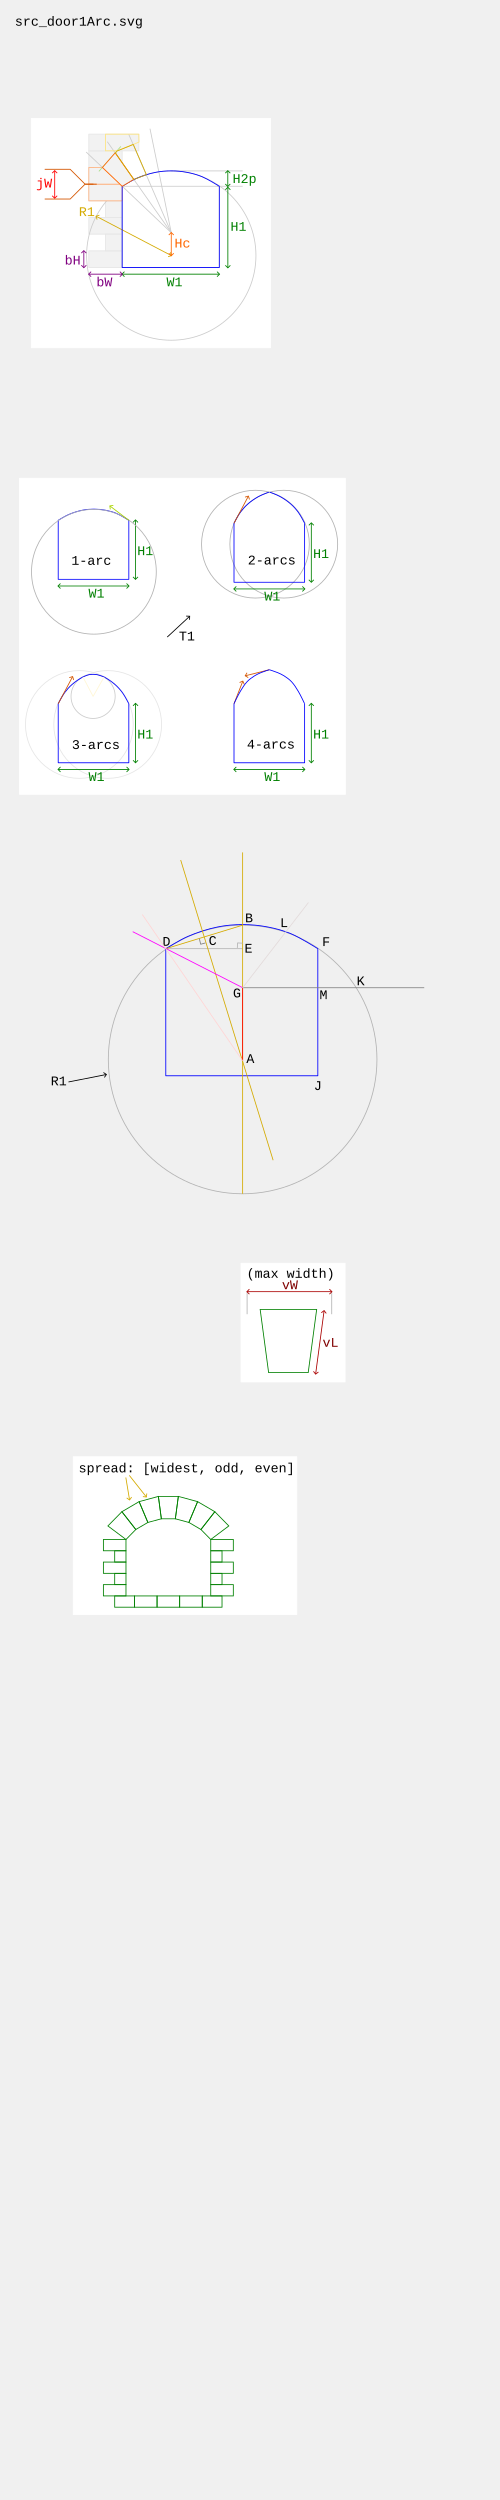
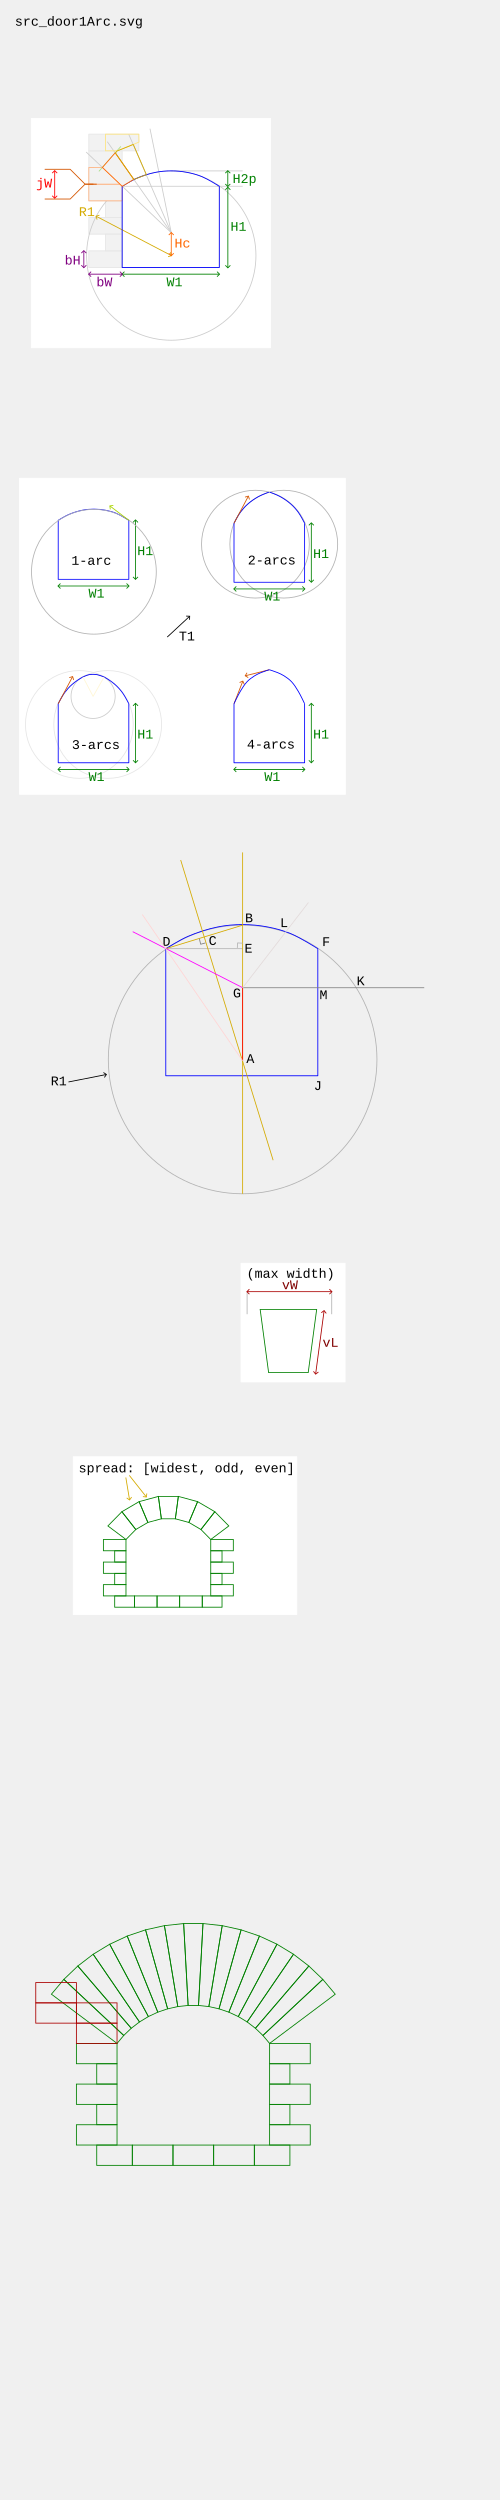
<svg xmlns="http://www.w3.org/2000/svg" width="600" height="3000" viewBox="0 0 158.75 793.75" version="1.1" id="svg1" xml:space="preserve">
  <defs id="defs1">
    <rect x="210.871" y="1667.853" width="150.349" height="35.357" id="rect70" />
    <rect x="446.587" y="1549.995" width="34.72" height="27.076" id="rect69" />
    <rect x="416.645" y="1601.916" width="44.914" height="37.906" id="rect42" />
    <rect x="116.584" y="1726.463" width="266.296" height="65.618" id="rect4" />
    <rect x="393.267" y="1221.244" width="30.632" height="26.128" id="rect3" />
    <rect x="224.788" y="1371.253" width="36.038" height="31.083" id="rect29" />
    <rect x="216.229" y="1327.107" width="36.489" height="28.38" id="rect28" />
    <rect x="361.733" y="1313.142" width="38.402" height="30.182" id="rect27" />
    <rect x="438.305" y="272.029" width="58.611" height="49.054" id="rect39" />
    <rect x="433.846" y="1483.739" width="37.587" height="37.587" id="rect59" />
    <rect x="547.244" y="1476.731" width="37.587" height="47.78" id="rect58" />
    <rect x="43.958" y="1212.347" width="43.307" height="33.765" id="rect56" />
    <rect x="71.989" y="1154.373" width="43.47" height="31.352" id="rect55" />
    <rect x="55.409" y="1182.053" width="32.434" height="36.939" id="rect54" />
    <rect x="139.648" y="1440.627" width="97.303" height="81.086" id="rect53" />
    <rect x="92.375" y="1069.643" width="33.765" height="34.72" id="rect52" />
    <rect x="108.32" y="1051.486" width="23.872" height="27.713" id="rect49" />
    <rect x="143.978" y="1012.185" width="20.068" height="21.145" id="rect48" />
    <rect x="103.524" y="1012.185" width="25.954" height="23.693" id="rect47" />
    <rect x="151.623" y="1054.034" width="22.935" height="22.616" id="rect38" />
    <rect x="218.515" y="762.574" width="58.611" height="40.773" id="rect22" />
    <rect x="377.146" y="430.023" width="47.462" height="22.616" id="rect37" />
    <rect x="366.179" y="389.251" width="39.636" height="27.076" id="rect36" />
    <rect x="441.791" y="937.208" width="81.664" height="34.472" id="rect34" />
    <rect x="440.791" y="880.963" width="79.51" height="35.104" id="rect33" />
    <rect x="439.666" y="823.938" width="72.527" height="38.702" id="rect32" />
    <rect x="435.612" y="776.173" width="56.76" height="22.524" id="rect31" />
    <rect x="180.641" y="115.322" width="45.498" height="34.236" id="rect25" />
    <rect x="96.853" y="102.709" width="45.949" height="31.984" id="rect24" />
    <rect x="32.885" y="95.952" width="44.147" height="32.434" id="rect23" />
    <rect x="-57.655" y="234.761" width="50.01" height="44.276" id="rect21" />
    <rect x="-75.811" y="210.552" width="36.95" height="30.261" id="rect20" />
    <rect x="-18.475" y="278.4" width="43.321" height="43.002" id="rect19" />
    <rect x="157.038" y="338.285" width="33.446" height="19.749" id="rect18" />
    <marker style="overflow:visible" id="ArrowWide" refX="0" refY="0" orient="auto-start-reverse" markerWidth="1" markerHeight="1" viewBox="0 0 1 1" preserveAspectRatio="xMidYMid">
      <path style="fill:none;stroke:context-stroke;stroke-width:1;stroke-linecap:butt" d="M 3,-3 0,0 3,3" transform="rotate(180,0.125,0)" id="path1" />
    </marker>
    <rect x="19.112" y="26.757" width="198.766" height="56.062" id="rect1" />
    <marker style="overflow:visible" id="ArrowWide-7" refX="0" refY="0" orient="auto-start-reverse" markerWidth="1" markerHeight="1" viewBox="0 0 1 1" preserveAspectRatio="xMidYMid">
      <path style="fill:none;stroke:context-stroke;stroke-width:1;stroke-linecap:butt" d="M 3,-3 0,0 3,3" transform="rotate(180,0.125,0)" id="path1-5" />
    </marker>
    <marker style="overflow:visible" id="ArrowWide-8" refX="0" refY="0" orient="auto-start-reverse" markerWidth="1" markerHeight="1" viewBox="0 0 1 1" preserveAspectRatio="xMidYMid">
      <path style="fill:none;stroke:context-stroke;stroke-width:1;stroke-linecap:butt" d="M 3,-3 0,0 3,3" transform="rotate(180,0.125,0)" id="path1-4" />
    </marker>
    <marker style="overflow:visible" id="ArrowWide-8-2" refX="0" refY="0" orient="auto-start-reverse" markerWidth="1" markerHeight="1" viewBox="0 0 1 1" preserveAspectRatio="xMidYMid">
      <path style="fill:none;stroke:context-stroke;stroke-width:1;stroke-linecap:butt" d="M 3,-3 0,0 3,3" transform="rotate(180,0.125,0)" id="path1-4-0" />
    </marker>
    <marker style="overflow:visible" id="ArrowWide-8-2-4" refX="0" refY="0" orient="auto-start-reverse" markerWidth="1" markerHeight="1" viewBox="0 0 1 1" preserveAspectRatio="xMidYMid">
      <path style="fill:none;stroke:context-stroke;stroke-width:1;stroke-linecap:butt" d="M 3,-3 0,0 3,3" transform="rotate(180,0.125,0)" id="path1-4-0-7" />
    </marker>
    <marker style="overflow:visible" id="ArrowWide-2" refX="0" refY="0" orient="auto-start-reverse" markerWidth="1" markerHeight="1" viewBox="0 0 1 1" preserveAspectRatio="xMidYMid">
      <path style="fill:none;stroke:context-stroke;stroke-width:1;stroke-linecap:butt" d="M 3,-3 0,0 3,3" transform="rotate(180,0.125,0)" id="path1-54" />
    </marker>
    <rect x="157.038" y="338.285" width="33.446" height="19.749" id="rect18-7" />
    <rect x="-18.475" y="278.4" width="43.321" height="43.002" id="rect19-8" />
    <marker style="overflow:visible" id="ArrowWide-6" refX="0" refY="0" orient="auto-start-reverse" markerWidth="1" markerHeight="1" viewBox="0 0 1 1" preserveAspectRatio="xMidYMid">
      <path style="fill:none;stroke:context-stroke;stroke-width:1;stroke-linecap:butt" d="M 3,-3 0,0 3,3" transform="rotate(180,0.125,0)" id="path1-8" />
    </marker>
    <rect x="-18.475" y="278.4" width="43.321" height="43.002" id="rect19-8-8" />
    <marker style="overflow:visible" id="ArrowWide-6-9" refX="0" refY="0" orient="auto-start-reverse" markerWidth="1" markerHeight="1" viewBox="0 0 1 1" preserveAspectRatio="xMidYMid">
      <path style="fill:none;stroke:context-stroke;stroke-width:1;stroke-linecap:butt" d="M 3,-3 0,0 3,3" transform="rotate(180,0.125,0)" id="path1-8-2" />
    </marker>
    <marker style="overflow:visible" id="ArrowWide-2-6" refX="0" refY="0" orient="auto-start-reverse" markerWidth="1" markerHeight="1" viewBox="0 0 1 1" preserveAspectRatio="xMidYMid">
      <path style="fill:none;stroke:context-stroke;stroke-width:1;stroke-linecap:butt" d="M 3,-3 0,0 3,3" transform="rotate(180,0.125,0)" id="path1-54-4" />
    </marker>
    <rect x="157.038" y="338.285" width="33.446" height="19.749" id="rect18-7-5" />
    <rect x="-18.475" y="278.4" width="43.321" height="43.002" id="rect19-8-2" />
    <marker style="overflow:visible" id="ArrowWide-6-6" refX="0" refY="0" orient="auto-start-reverse" markerWidth="1" markerHeight="1" viewBox="0 0 1 1" preserveAspectRatio="xMidYMid">
      <path style="fill:none;stroke:context-stroke;stroke-width:1;stroke-linecap:butt" d="M 3,-3 0,0 3,3" transform="rotate(180,0.125,0)" id="path1-8-1" />
    </marker>
    <marker style="overflow:visible" id="ArrowWide-2-61" refX="0" refY="0" orient="auto-start-reverse" markerWidth="1" markerHeight="1" viewBox="0 0 1 1" preserveAspectRatio="xMidYMid">
      <path style="fill:none;stroke:context-stroke;stroke-width:1;stroke-linecap:butt" d="M 3,-3 0,0 3,3" transform="rotate(180,0.125,0)" id="path1-54-5" />
    </marker>
    <rect x="157.038" y="338.285" width="33.446" height="19.749" id="rect18-7-4" />
    <rect x="-18.475" y="278.4" width="43.321" height="43.002" id="rect19-8-7" />
    <marker style="overflow:visible" id="ArrowWide-6-7" refX="0" refY="0" orient="auto-start-reverse" markerWidth="1" markerHeight="1" viewBox="0 0 1 1" preserveAspectRatio="xMidYMid">
      <path style="fill:none;stroke:context-stroke;stroke-width:1;stroke-linecap:butt" d="M 3,-3 0,0 3,3" transform="rotate(180,0.125,0)" id="path1-8-6" />
    </marker>
    <marker style="overflow:visible" id="ArrowWide-2-3" refX="0" refY="0" orient="auto-start-reverse" markerWidth="1" markerHeight="1" viewBox="0 0 1 1" preserveAspectRatio="xMidYMid">
      <path style="fill:none;stroke:context-stroke;stroke-width:1;stroke-linecap:butt" d="M 3,-3 0,0 3,3" transform="rotate(180,0.125,0)" id="path1-54-6" />
    </marker>
    <rect x="157.038" y="338.285" width="33.446" height="19.749" id="rect18-7-6" />
  </defs>
  <g id="layer1">
    <rect style="fill:#ffffff;stroke:#ffffff;stroke-width:0.265;stroke-linejoin:round;stroke-dasharray:none" id="rect71" width="33.037" height="37.673" x="76.526" y="401.085" />
    <rect style="fill:#ffffff;stroke:#ffffff;stroke-width:0.265;stroke-linejoin:round;stroke-dasharray:none" id="rect40" width="70.963" height="50.062" x="23.261" y="462.524" />
    <path style="fill:none;stroke:#b3b3b3;stroke-width:0.265;stroke-linejoin:round" d="M 52.636,301.203 H 77.035" id="path51" />
    <rect style="fill:#ffffff;stroke:#ffffff;stroke-width:0.265;stroke-linejoin:round" id="rect35" width="103.456" height="100.357" x="6.198" y="151.847" />
    <circle style="fill:none;stroke:#e6e6e6;stroke-width:0.265;stroke-linejoin:round" id="path19-1" cx="34.19" cy="230.019" r="17.109" />
    <circle style="fill:none;stroke:#e6e6e6;stroke-width:0.265;stroke-linejoin:round" id="path19-6-2" cx="25.194" cy="230.019" r="17.109" />
    <circle style="fill:none;stroke:#cccccc;stroke-width:0.265;stroke-linejoin:round" id="path25" cx="29.559" cy="221.1" r="7.008" />
    <rect style="fill:#ffffff;stroke:#ffffff;stroke-width:0.265;stroke-linejoin:round" id="rect26" width="75.961" height="72.8" x="9.945" y="37.589" />
    <rect style="fill:#f2f2f2;stroke:#e6e6e6;stroke-width:0.265;stroke-linejoin:round" id="rect13-2-8-6" width="10.583" height="5.292" x="33.494" y="42.6" />
    <rect style="fill:#f2f2f2;stroke:#e6e6e6;stroke-width:0.265;stroke-linejoin:round" id="rect13-2-8" width="10.583" height="5.292" x="28.203" y="47.891" />
    <rect style="fill:#f2f2f2;stroke:#e6e6e6;stroke-width:0.265;stroke-linejoin:round" id="rect13-2-2-9" width="10.583" height="5.292" x="28.203" y="53.183" />
    <rect style="fill:#f2f2f2;stroke:#e6e6e6;stroke-width:0.265;stroke-linejoin:round" id="rect13-3-7" width="5.292" height="5.292" x="33.494" y="63.766" />
    <rect style="fill:#f2f2f2;stroke:#e6e6e6;stroke-width:0.265;stroke-linejoin:round" id="rect13-2-2" width="10.583" height="5.292" x="28.203" y="58.475" />
    <rect style="fill:#f2f2f2;stroke:#e6e6e6;stroke-width:0.265;stroke-linejoin:round" id="rect13-2" width="10.583" height="5.292" x="28.203" y="69.058" />
    <rect style="fill:#f2f2f2;stroke:#e6e6e6;stroke-width:0.265;stroke-linejoin:round" id="rect13" width="10.583" height="5.292" x="28.203" y="79.641" />
    <rect style="fill:#f2f2f2;stroke:#e6e6e6;stroke-width:0.265;stroke-linejoin:round" id="rect13-3" width="5.292" height="5.292" x="33.494" y="74.35" />
    <path style="fill:#cccccc;stroke:#cccccc;stroke-width:0.265;stroke-linejoin:round" d="M 54.378,54.255 H 77.049" id="path5" />
    <text xml:space="preserve" transform="matrix(0.2645833,0,0,0.2645833,-0.3371169,-2.696935)" id="text1" style="font-size:16px;line-height:normal;font-family:'Liberation Mono';-inkscape-font-specification:'Liberation Mono';text-decoration-color:#000000;white-space:pre;shape-inside:url(#rect1);display:inline;fill:#000000;stroke-width:1;-inkscape-stroke:none;stop-color:#000000">
-       <tspan x="19.111" y="40.994" id="tspan1">src_door1Arc.svg</tspan>
+       <tspan x="19.111" y="40.994" id="tspan4">src_door1Arc.svg</tspan>
    </text>
    <rect style="fill:#ffffff;stroke:#cccccc;stroke-width:0.265;stroke-linejoin:round" id="rect2" width="30.846" height="25.789" x="38.786" y="59.144" />
    <circle style="fill:none;stroke:#cccccc;stroke-width:0.265;stroke-linejoin:round" id="path2" cx="54.378" cy="81.14" r="26.885" />
    <path style="fill:none;stroke:#008000;stroke-width:0.265;stroke-linejoin:round;marker-start:url(#ArrowWide);marker-end:url(#ArrowWide)" d="M 38.786,87.05 H 69.632" id="path4" />
    <path style="fill:#cccccc;stroke:#cccccc;stroke-width:0.265;stroke-linejoin:round" d="m 68.929,59.144 h 8.12" id="path7" />
    <path style="fill:#cccccc;stroke:#d4aa00;stroke-width:0.265;stroke-linejoin:round;marker-start:url(#ArrowWide);marker-end:url(#ArrowWide)" d="M 54.378,81.14 30.555,68.678" id="path8" />
    <path style="fill:#cccccc;stroke:#cccccc;stroke-width:0.265;stroke-linejoin:round" d="M 54.378,73.892 27.36,48.272" id="path10" />
    <path style="fill:#cccccc;stroke:#cccccc;stroke-width:0.265;stroke-linejoin:round" d="M 54.378,73.892 34.066,44.985" id="path11" />
    <path style="fill:#cccccc;stroke:#cccccc;stroke-width:0.265;stroke-linejoin:round" d="M 54.378,73.892 40.869,42.625" id="path12" />
    <path style="fill:#cccccc;stroke:#cccccc;stroke-width:0.265;stroke-linejoin:round" d="M 54.378,73.892 47.623,40.855" id="path13" />
    <path style="fill:#f2f2f2;stroke:#ffb380;stroke-width:0.265;stroke-linejoin:round" d="M 28.203,63.766 H 38.786 V 59.144 L 38.164,58.475 H 28.203 Z" id="path14" />
    <path style="fill:none;stroke:#0000ff;stroke-width:0.265;stroke-linejoin:round" d="M 38.786,84.933 V 59.144 c 0,0 2.899,-1.803 4.46,-2.476 1.97,-0.849 4.033,-1.518 6.136,-1.944 1.639,-0.333 3.323,-0.468 4.995,-0.468 1.669,-1.45e-4 3.346,0.157 4.986,0.466 1.633,0.308 3.257,0.737 4.791,1.375 1.93,0.801 5.477,3.047 5.477,3.047 v 25.789 z" id="path3" />
    <path style="fill:#f2f2f2;stroke:#ffb380;stroke-width:0.265;stroke-linejoin:round" d="m 28.203,58.475 h 9.962 l -5.645,-5.311 -4.316,0.019 z" id="path15" />
    <path style="fill:#cccccc;stroke:#008000;stroke-width:0.265;stroke-linejoin:round;marker-start:url(#ArrowWide);marker-end:url(#ArrowWide)" d="M 72.343,59.522 V 84.976" id="path6" />
    <path style="fill:#ff6600;stroke:#ff6600;stroke-width:0.265;stroke-linejoin:round;marker-start:url(#ArrowWide);marker-end:url(#ArrowWide)" d="M 54.378,81.14 V 73.892" id="path9" />
    <text xml:space="preserve" transform="matrix(0.2645833,0,0,0.2645833,11.31096,-2.380268)" id="text18" style="font-size:16px;line-height:normal;font-family:'Liberation Mono';-inkscape-font-specification:'Liberation Mono';text-decoration-color:#000000;white-space:pre;shape-inside:url(#rect18);display:inline;fill:#008000;stroke-width:1;-inkscape-stroke:none;stop-color:#000000">
-       <tspan x="157.039" y="352.522" id="tspan2">W1</tspan>
+       <tspan x="157.039" y="352.522" id="tspan40">W1</tspan>
    </text>
    <text xml:space="preserve" transform="matrix(0.2645833,0,0,0.2645833,78.06011,-4.140446)" id="text19" style="font-size:16px;line-height:normal;font-family:'Liberation Mono';-inkscape-font-specification:'Liberation Mono';text-decoration-color:#000000;white-space:pre;shape-inside:url(#rect19);display:inline;fill:#008000;stroke-width:1;-inkscape-stroke:none;stop-color:#000000">
-       <tspan x="-18.475" y="292.637" id="tspan3">H1</tspan>
+       <tspan x="-18.475" y="292.637" id="tspan41">H1</tspan>
    </text>
    <path style="fill:#cccccc;stroke:#008000;stroke-width:0.265;stroke-linejoin:round;marker-start:url(#ArrowWide-6);marker-end:url(#ArrowWide-6)" d="m 43.017,165.131 v 18.755" id="path6-3" />
    <text xml:space="preserve" transform="matrix(0.2645833,0,0,0.2645833,-13.45247,96.46131)" id="text18-1" style="font-size:16px;line-height:normal;font-family:'Liberation Mono';-inkscape-font-specification:'Liberation Mono';text-decoration-color:#000000;white-space:pre;shape-inside:url(#rect18-7);display:inline;fill:#008000;stroke-width:1;-inkscape-stroke:none;stop-color:#000000">
-       <tspan x="157.039" y="352.522" id="tspan5">W1</tspan>
+       <tspan x="157.039" y="352.522" id="tspan42">W1</tspan>
    </text>
    <text xml:space="preserve" transform="matrix(0.2645833,0,0,0.2645833,48.45795,98.81856)" id="text19-9" style="font-size:16px;line-height:normal;font-family:'Liberation Mono';-inkscape-font-specification:'Liberation Mono';text-decoration-color:#000000;white-space:pre;shape-inside:url(#rect19-8);display:inline;fill:#008000;stroke-width:1;-inkscape-stroke:none;stop-color:#000000">
-       <tspan x="-18.475" y="292.637" id="tspan6">H1</tspan>
+       <tspan x="-18.475" y="292.637" id="tspan43">H1</tspan>
    </text>
    <text xml:space="preserve" transform="matrix(0.2645833,0,0,0.2645833,93.89903,-1.368917)" id="text20" style="font-size:16px;line-height:normal;font-family:'Liberation Mono';-inkscape-font-specification:'Liberation Mono';text-decoration-color:#000000;white-space:pre;shape-inside:url(#rect20);display:inline;fill:#008000;stroke-width:1;-inkscape-stroke:none;stop-color:#000000">
-       <tspan x="-75.811" y="224.789" id="tspan7">H2p</tspan>
+       <tspan x="-75.811" y="224.789" id="tspan44">H2p</tspan>
    </text>
    <path style="fill:#cccccc;stroke:#008000;stroke-width:0.265;stroke-linejoin:round;marker-start:url(#ArrowWide-7);marker-end:url(#ArrowWide-7)" d="m 72.324,54.255 v 4.888" id="path6-6" />
    <text xml:space="preserve" transform="matrix(0.2645833,0,0,0.2645833,70.64354,12.70571)" id="text21" style="font-size:16px;line-height:normal;font-family:'Liberation Mono';-inkscape-font-specification:'Liberation Mono';text-decoration-color:#000000;white-space:pre;shape-inside:url(#rect21);display:inline;fill:#ff6600;stroke-width:1;-inkscape-stroke:none;stop-color:#000000">
-       <tspan x="-57.654" y="248.998" id="tspan8">Hc</tspan>
+       <tspan x="-57.654" y="248.998" id="tspan45">Hc</tspan>
    </text>
    <path style="fill:#ff6600;stroke:#aade87;stroke-width:0.265;stroke-linejoin:round" d="m 31.387,54.415 6.992,-7.932" id="path21" />
    <path style="fill:#f2f2f2;stroke:#ff6600;stroke-width:0.265;stroke-linejoin:round" d="m 32.519,53.164 6.267,5.98 3.681,-2.201 -5.905,-8.409 z" id="path16" />
    <rect style="fill:#f2f2f2;stroke:#e6e6e6;stroke-width:0.265;stroke-linejoin:round" id="rect13-3-3" width="5.292" height="5.292" x="28.203" y="42.6" />
    <path style="fill:none;stroke:#ffe680;stroke-width:0.265;stroke-linejoin:round" d="m 33.494,42.6 v 5.292 h 3.693 l 6.943,-2.778 -0.052,-2.513 z" id="path22" />
    <path style="fill:none;stroke:#d4aa00;stroke-width:0.265;stroke-linejoin:round" d="m 42.312,45.858 -5.155,2.086 -0.507,0.626 5.84,8.403 3.993,-1.52 z" id="path23" />
    <text xml:space="preserve" transform="matrix(0.2645833,0,0,0.2645833,16.32887,39.4515)" id="text23" style="font-size:16px;line-height:normal;font-family:'Liberation Mono';-inkscape-font-specification:'Liberation Mono';text-decoration-color:#000000;white-space:pre;shape-inside:url(#rect23);display:inline;fill:#d4aa00;stroke-width:1;-inkscape-stroke:none;stop-color:#000000">
-       <tspan x="32.885" y="110.188" id="tspan9">R1</tspan>
+       <tspan x="32.885" y="110.188" id="tspan46">R1</tspan>
    </text>
    <path style="fill:none;stroke:#0000ff;stroke-width:0.265;stroke-linejoin:round" d="m 18.483,183.94 v -18.743 c 0,0 2.107,-1.31 3.242,-1.799 1.432,-0.617 2.931,-1.103 4.459,-1.413 1.191,-0.242 2.415,-0.34 3.631,-0.34 1.213,-1.1e-4 2.432,0.114 3.624,0.339 1.187,0.224 2.367,0.536 3.482,0.999 1.402,0.582 3.981,2.215 3.981,2.215 v 18.743 z" id="path3-5" />
    <circle style="fill:none;stroke:#b3b3b3;stroke-width:0.265;stroke-linejoin:round" id="path19" cx="90.094" cy="172.772" r="17.109" />
    <circle style="fill:none;stroke:#b3b3b3;stroke-width:0.265;stroke-linejoin:round" id="path19-7" cx="29.814" cy="181.535" r="19.806" />
    <circle style="fill:none;stroke:#b3b3b3;stroke-width:0.265;stroke-linejoin:round" id="path19-6" cx="81.099" cy="172.772" r="17.109" />
    <path style="fill:none;stroke:#0000ff;stroke-width:0.265;stroke-linejoin:round" d="m 85.372,156.254 c 0,0 -2.204,0.806 -3.228,1.37 -1.216,0.67 -2.381,1.456 -3.426,2.371 -0.902,0.79 -1.713,1.693 -2.42,2.661 -0.788,1.078 -2.003,3.47 -2.003,3.47" id="path24" />
    <path style="fill:none;stroke:#0000ff;stroke-width:0.265;stroke-linejoin:round" d="m 85.636,156.254 c 0,0 2.204,0.806 3.228,1.37 1.216,0.67 2.381,1.456 3.426,2.371 0.902,0.79 1.713,1.693 2.42,2.661 0.788,1.078 2.003,3.47 2.003,3.47" id="path24-6" />
    <path style="fill:none;stroke:#0000ff;stroke-width:0.265;stroke-linejoin:round" d="m 96.713,166.124 v 18.743 H 74.295 v -18.743" id="path3-5-2" />
    <path style="fill:none;stroke:#0000ff;stroke-width:0.265;stroke-linejoin:round" d="m 26.331,214.933 c -1.216,0.67 -2.381,1.456 -3.426,2.371 -0.902,0.79 -1.713,1.693 -2.42,2.661 -0.788,1.078 -2.003,3.47 -2.003,3.47" id="path24-9" />
    <path style="fill:none;stroke:#0000ff;stroke-width:0.265;stroke-linejoin:round" d="m 33.052,214.933 c 0.284,0.156 0.565,0.319 0.842,0.488 0.911,0.556 1.782,1.181 2.583,1.883 0.902,0.79 1.713,1.693 2.42,2.661 0.788,1.078 2.003,3.47 2.003,3.47" id="path24-6-2" />
    <path style="fill:none;stroke:#0000ff;stroke-width:0.265;stroke-linejoin:round" d="m 40.901,223.434 v 18.743 h -22.418 v -18.743" id="path3-5-2-0" />
    <path style="fill:none;stroke:#0000ff;stroke-width:0.265;stroke-linejoin:round" d="m 26.331,214.933 c 0,0 1.246,-0.563 1.908,-0.715 0.431,-0.099 0.878,-0.128 1.32,-0.125 0.493,0.003 0.989,0.05 1.471,0.156 0.695,0.153 2.022,0.685 2.022,0.685" id="path26" />
    <path style="fill:none;stroke:#fff6d5;stroke-width:0.265;stroke-linejoin:round" d="m 26.331,214.933 3.228,6.167 3.493,-6.167" id="path27" />
    <path style="fill:none;stroke:#0000ff;stroke-width:0.265;stroke-linejoin:round" d="m 96.713,223.434 v 18.743 H 74.295 v -18.743" id="path3-5-2-9" />
    <path style="fill:none;stroke:#aad400;stroke-width:0.265;stroke-linejoin:round;marker-end:url(#ArrowWide)" d="m 40.901,165.197 -5.978,-4.531" id="path28" />
    <path style="fill:none;stroke:#d45500;stroke-width:0.265;stroke-linejoin:round;marker-end:url(#ArrowWide)" d="m 74.295,166.124 4.549,-8.557" id="path29" />
    <path style="fill:none;stroke:#d45500;stroke-width:0.265;stroke-linejoin:round;marker-end:url(#ArrowWide-8)" d="m 18.482,223.434 4.549,-8.557" id="path29-0" />
    <path style="fill:none;stroke:#d45500;stroke-width:0.265;stroke-linejoin:round;marker-end:url(#ArrowWide-8-2)" d="m 74.295,223.434 2.779,-7.124" id="path29-0-1" />
    <path style="fill:none;stroke:#d45500;stroke-width:0.265;stroke-linejoin:round;marker-end:url(#ArrowWide-8-2-4)" d="m 85.504,212.636 -7.583,1.915" id="path29-0-1-5" />
    <path style="fill:none;stroke:#0000ff;stroke-width:0.265;stroke-linejoin:round" d="m 74.295,223.434 c 0,0 1.229,-2.641 1.978,-3.887 0.655,-1.089 1.317,-2.196 2.191,-3.118 0.688,-0.726 1.515,-1.319 2.36,-1.854 0.637,-0.403 1.328,-0.718 2.023,-1.011 0.864,-0.365 2.657,-0.927 2.657,-0.927" id="path31" />
    <path style="fill:none;stroke:#0000ff;stroke-width:0.265;stroke-linejoin:round" d="m 96.713,223.434 c 0,0 -1.229,-2.641 -1.978,-3.887 -0.655,-1.089 -1.317,-2.196 -2.191,-3.118 -0.688,-0.726 -1.515,-1.319 -2.36,-1.854 -0.637,-0.403 -1.328,-0.718 -2.023,-1.011 -0.864,-0.365 -2.657,-0.927 -2.657,-0.927" id="path31-7" />
    <path style="fill:none;stroke:#008000;stroke-width:0.265;stroke-linejoin:round;marker-start:url(#ArrowWide-2);marker-end:url(#ArrowWide-2)" d="M 18.47,186.057 H 40.901" id="path4-4" />
    <path style="fill:#cccccc;stroke:#008000;stroke-width:0.265;stroke-linejoin:round;marker-start:url(#ArrowWide-6-9);marker-end:url(#ArrowWide-6-9)" d="m 98.843,166.058 v 18.755" id="path6-3-4" />
    <text xml:space="preserve" transform="matrix(0.2645833,0,0,0.2645833,42.37275,97.38837)" id="text18-1-8" style="font-size:16px;line-height:normal;font-family:'Liberation Mono';-inkscape-font-specification:'Liberation Mono';text-decoration-color:#000000;white-space:pre;shape-inside:url(#rect18-7-5);display:inline;fill:#008000;stroke-width:1;-inkscape-stroke:none;stop-color:#000000">
-       <tspan x="157.039" y="352.522" id="tspan10">W1</tspan>
+       <tspan x="157.039" y="352.522" id="tspan47">W1</tspan>
    </text>
    <text xml:space="preserve" transform="matrix(0.2645833,0,0,0.2645833,104.2832,99.74561)" id="text19-9-1" style="font-size:16px;line-height:normal;font-family:'Liberation Mono';-inkscape-font-specification:'Liberation Mono';text-decoration-color:#000000;white-space:pre;shape-inside:url(#rect19-8-8);display:inline;fill:#008000;stroke-width:1;-inkscape-stroke:none;stop-color:#000000">
-       <tspan x="-18.475" y="292.637" id="tspan11">H1</tspan>
+       <tspan x="-18.475" y="292.637" id="tspan48">H1</tspan>
    </text>
    <path style="fill:none;stroke:#008000;stroke-width:0.265;stroke-linejoin:round;marker-start:url(#ArrowWide-2-6);marker-end:url(#ArrowWide-2-6)" d="M 74.295,186.984 H 96.726" id="path4-4-2" />
    <path style="fill:#cccccc;stroke:#008000;stroke-width:0.265;stroke-linejoin:round;marker-start:url(#ArrowWide-6-6);marker-end:url(#ArrowWide-6-6)" d="m 43.03,223.368 v 18.755" id="path6-3-0" />
    <text xml:space="preserve" transform="matrix(0.2645833,0,0,0.2645833,-13.4395,154.6983)" id="text18-1-9" style="font-size:16px;line-height:normal;font-family:'Liberation Mono';-inkscape-font-specification:'Liberation Mono';text-decoration-color:#000000;white-space:pre;shape-inside:url(#rect18-7-4);display:inline;fill:#008000;stroke-width:1;-inkscape-stroke:none;stop-color:#000000">
-       <tspan x="157.039" y="352.522" id="tspan12">W1</tspan>
+       <tspan x="157.039" y="352.522" id="tspan49">W1</tspan>
    </text>
    <text xml:space="preserve" transform="matrix(0.2645833,0,0,0.2645833,48.47092,157.0555)" id="text19-9-7" style="font-size:16px;line-height:normal;font-family:'Liberation Mono';-inkscape-font-specification:'Liberation Mono';text-decoration-color:#000000;white-space:pre;shape-inside:url(#rect19-8-2);display:inline;fill:#008000;stroke-width:1;-inkscape-stroke:none;stop-color:#000000">
-       <tspan x="-18.475" y="292.637" id="tspan13">H1</tspan>
+       <tspan x="-18.475" y="292.637" id="tspan50">H1</tspan>
    </text>
    <path style="fill:none;stroke:#008000;stroke-width:0.265;stroke-linejoin:round;marker-start:url(#ArrowWide-2-61);marker-end:url(#ArrowWide-2-61)" d="M 18.482,244.294 H 40.914" id="path4-4-1" />
    <path style="fill:#cccccc;stroke:#008000;stroke-width:0.265;stroke-linejoin:round;marker-start:url(#ArrowWide-6-7);marker-end:url(#ArrowWide-6-7)" d="m 98.843,223.368 v 18.755" id="path6-3-9" />
    <text xml:space="preserve" transform="matrix(0.2645833,0,0,0.2645833,42.37275,154.6983)" id="text18-1-4" style="font-size:16px;line-height:normal;font-family:'Liberation Mono';-inkscape-font-specification:'Liberation Mono';text-decoration-color:#000000;white-space:pre;shape-inside:url(#rect18-7-6);display:inline;fill:#008000;stroke-width:1;-inkscape-stroke:none;stop-color:#000000">
-       <tspan x="157.039" y="352.522" id="tspan14">W1</tspan>
+       <tspan x="157.039" y="352.522" id="tspan51">W1</tspan>
    </text>
    <text xml:space="preserve" transform="matrix(0.2645833,0,0,0.2645833,104.2832,157.0555)" id="text19-9-12" style="font-size:16px;line-height:normal;font-family:'Liberation Mono';-inkscape-font-specification:'Liberation Mono';text-decoration-color:#000000;white-space:pre;shape-inside:url(#rect19-8-7);display:inline;fill:#008000;stroke-width:1;-inkscape-stroke:none;stop-color:#000000">
-       <tspan x="-18.475" y="292.637" id="tspan15">H1</tspan>
+       <tspan x="-18.475" y="292.637" id="tspan52">H1</tspan>
    </text>
    <path style="fill:none;stroke:#008000;stroke-width:0.265;stroke-linejoin:round;marker-start:url(#ArrowWide-2-3);marker-end:url(#ArrowWide-2-3)" d="M 74.295,244.294 H 96.726" id="path4-4-3" />
    <text xml:space="preserve" transform="matrix(0.2645833,0,0,0.2645833,-92.60972,-29.79721)" id="text31" style="font-size:16px;line-height:normal;font-family:'Liberation Mono';-inkscape-font-specification:'Liberation Mono';text-decoration-color:#000000;white-space:pre;shape-inside:url(#rect31);display:inline;fill:#000000;stroke-width:1;-inkscape-stroke:none;stop-color:#000000">
-       <tspan x="435.611" y="790.408" id="tspan16">1-arc</tspan>
+       <tspan x="435.611" y="790.408" id="tspan53">1-arc</tspan>
    </text>
    <text xml:space="preserve" transform="matrix(0.2645833,0,0,0.2645833,-37.66367,-42.55041)" id="text32" style="font-size:16px;line-height:normal;font-family:'Liberation Mono';-inkscape-font-specification:'Liberation Mono';text-decoration-color:#000000;white-space:pre;shape-inside:url(#rect32);display:inline;fill:#000000;stroke-width:1;-inkscape-stroke:none;stop-color:#000000">
-       <tspan x="439.666" y="838.174" id="tspan17">2-arcs</tspan>
+       <tspan x="439.666" y="838.174" id="tspan54">2-arcs</tspan>
    </text>
    <text xml:space="preserve" transform="matrix(0.2645833,0,0,0.2645833,-93.80161,0.9535106)" id="text33" style="font-size:16px;line-height:normal;font-family:'Liberation Mono';-inkscape-font-specification:'Liberation Mono';text-decoration-color:#000000;white-space:pre;shape-inside:url(#rect33);display:inline;fill:#000000;stroke-width:1;-inkscape-stroke:none;stop-color:#000000">
-       <tspan x="440.791" y="895.199" id="tspan18">3-arcs</tspan>
+       <tspan x="440.791" y="895.199" id="tspan55">3-arcs</tspan>
    </text>
    <text xml:space="preserve" transform="matrix(0.2645833,0,0,0.2645833,-38.49799,-14.06428)" id="text34" style="font-size:16px;line-height:normal;font-family:'Liberation Mono';-inkscape-font-specification:'Liberation Mono';text-decoration-color:#000000;white-space:pre;shape-inside:url(#rect34);display:inline;fill:#000000;stroke-width:1;-inkscape-stroke:none;stop-color:#000000">
-       <tspan x="441.791" y="951.443" id="tspan19">4-arcs</tspan>
+       <tspan x="441.791" y="951.443" id="tspan56">4-arcs</tspan>
    </text>
    <path style="fill:#ffffff;stroke:#800080;stroke-width:0.265;stroke-linejoin:round;marker-start:url(#ArrowWide);marker-end:url(#ArrowWide)" d="m 26.615,79.641 v 5.292" id="path35" />
    <path style="fill:#ffffff;stroke:#800080;stroke-width:0.265;stroke-linejoin:round;marker-start:url(#ArrowWide);marker-end:url(#ArrowWide)" d="M 28.203,87.05 H 38.786" id="path36" />
    <text xml:space="preserve" transform="matrix(0.2645833,0,0,0.2645833,-76.35698,-22.75539)" id="text36" style="font-size:16px;line-height:normal;font-family:'Liberation Mono';-inkscape-font-specification:'Liberation Mono';text-decoration-color:#000000;white-space:pre;shape-inside:url(#rect36);display:inline;fill:#800080;stroke-width:1;-inkscape-stroke:none;stop-color:#000000">
-       <tspan x="366.18" y="403.486" id="tspan20">bH</tspan>
+       <tspan x="366.18" y="403.486" id="tspan57">bH</tspan>
    </text>
    <text xml:space="preserve" transform="matrix(0.2645833,0,0,0.2645833,-69.19325,-26.63224)" id="text37" style="font-size:16px;line-height:normal;font-family:'Liberation Mono';-inkscape-font-specification:'Liberation Mono';text-decoration-color:#000000;white-space:pre;shape-inside:url(#rect37);display:inline;fill:#800080;stroke-width:1;-inkscape-stroke:none;stop-color:#000000">
-       <tspan x="377.146" y="444.26" id="tspan21">bW</tspan>
+       <tspan x="377.146" y="444.26" id="tspan58">bW</tspan>
    </text>
    <path style="fill:#800080;stroke:#000000;stroke-width:0.265;stroke-linejoin:round;stroke-dasharray:none;marker-end:url(#ArrowWide)" d="m 53.096,202.27 7.079,-6.574" id="path20" />
    <text xml:space="preserve" transform="matrix(0.2645833,0,0,0.2645833,-1.011351,-2.19126)" id="text22" style="font-size:16px;line-height:normal;font-family:'Liberation Mono';-inkscape-font-specification:'Liberation Mono';text-decoration-color:#000000;white-space:pre;shape-inside:url(#rect22);display:inline;fill:#000000;stroke-width:1;-inkscape-stroke:none;stop-color:#000000">
-       <tspan x="218.516" y="776.811" id="tspan22">T1</tspan>
+       <tspan x="218.516" y="776.811" id="tspan59">T1</tspan>
    </text>
    <ellipse style="fill:none;stroke:#b3b3b3;stroke-width:0.265;stroke-linejoin:round" id="path19-7-3" cx="77.035" cy="336.381" rx="42.645" ry="42.645" />
    <path style="fill:none;stroke:#0000ff;stroke-width:0.265;stroke-linejoin:round" d="m 52.636,341.56 v -40.357 c 0,0 4.536,-2.821 6.98,-3.874 3.083,-1.328 6.311,-2.375 9.602,-3.043 2.565,-0.52 5.2,-0.732 7.817,-0.733 2.612,-2.4e-4 5.236,0.246 7.803,0.73 2.555,0.482 5.096,1.154 7.498,2.151 3.019,1.254 8.571,4.768 8.571,4.768 v 40.357 z" id="path3-5-5" />
    <path style="fill:#800080;stroke:#d4aa00;stroke-width:0.265;stroke-linejoin:round" d="m 77.035,293.736 -24.399,7.468" id="path30" />
    <path style="fill:#800080;stroke:#d4aa00;stroke-width:0.265;stroke-linejoin:round" d="M 64.836,297.469 57.368,273.07" id="path30-9" />
    <path style="fill:#800080;stroke:#d4aa00;stroke-width:0.265;stroke-linejoin:round" d="M 86.716,368.37 64.836,297.469" id="path30-9-0" />
    <path style="fill:#800080;stroke:#d4aa00;stroke-width:0.265;stroke-linejoin:round" d="M 77.035,270.642 V 379.025" id="path32" />
    <text xml:space="preserve" transform="matrix(0.2645833,0,0,0.2645833,11.46198,17.64966)" id="text35" style="font-size:16px;line-height:normal;font-family:'Liberation Mono';-inkscape-font-specification:'Liberation Mono';text-decoration-color:#000000;white-space:pre;shape-inside:url(#rect38);display:inline;fill:#000000;stroke-width:1;-inkscape-stroke:none;stop-color:#000000">
-       <tspan x="151.623" y="1068.272" id="tspan23">D</tspan>
+       <tspan x="151.623" y="1068.272" id="tspan60">D</tspan>
    </text>
    <text xml:space="preserve" transform="matrix(0.2645833,0,0,0.2645833,50.82038,65.92307)" id="text47" style="font-size:16px;line-height:normal;font-family:'Liberation Mono';-inkscape-font-specification:'Liberation Mono';text-decoration-color:#000000;white-space:pre;shape-inside:url(#rect47);display:inline;fill:#000000;stroke-width:1;-inkscape-stroke:none;stop-color:#000000">
-       <tspan x="103.523" y="1026.422" id="tspan24">A</tspan>
+       <tspan x="103.523" y="1026.422" id="tspan61">A</tspan>
    </text>
    <text xml:space="preserve" transform="matrix(0.2645833,0,0,0.2645833,39.69552,21.25507)" id="text48" style="font-size:16px;line-height:normal;font-family:'Liberation Mono';-inkscape-font-specification:'Liberation Mono';text-decoration-color:#000000;white-space:pre;shape-inside:url(#rect48);display:inline;fill:#000000;stroke-width:1;-inkscape-stroke:none;stop-color:#000000">
-       <tspan x="143.979" y="1026.422" id="tspan25">B</tspan>
+       <tspan x="143.979" y="1026.422" id="tspan62">B</tspan>
    </text>
    <text xml:space="preserve" transform="matrix(0.2645833,0,0,0.2645833,37.58854,18.05246)" id="text49" style="font-size:16px;line-height:normal;font-family:'Liberation Mono';-inkscape-font-specification:'Liberation Mono';text-decoration-color:#000000;white-space:pre;shape-inside:url(#rect49);display:inline;fill:#000000;stroke-width:1;-inkscape-stroke:none;stop-color:#000000">
-       <tspan x="108.32" y="1065.723" id="tspan26">C</tspan>
+       <tspan x="108.32" y="1065.723" id="tspan63">C</tspan>
    </text>
    <path style="fill:none;stroke:#808080;stroke-width:0.265;stroke-linejoin:round" d="m 63.294,298.028 0.421,1.77 1.517,-0.421" id="path50" />
    <path style="fill:none;stroke:#b3b3b3;stroke-width:0.265;stroke-linejoin:round" d="m 75.346,300.978 0.084,-1.601 1.601,0.084" id="path52" />
    <text xml:space="preserve" transform="matrix(0.2645833,0,0,0.2645833,53.18019,15.69264)" id="text52" style="font-size:16px;line-height:normal;font-family:'Liberation Mono';-inkscape-font-specification:'Liberation Mono';text-decoration-color:#000000;white-space:pre;shape-inside:url(#rect52);display:inline;fill:#000000;stroke-width:1;-inkscape-stroke:none;stop-color:#000000">
-       <tspan x="92.375" y="1083.879" id="tspan27">E</tspan>
+       <tspan x="92.375" y="1083.879" id="tspan64">E</tspan>
    </text>
    <text xml:space="preserve" transform="matrix(0.2645833,0,0,0.2645833,65.31548,-84.56312)" id="text53" style="font-size:16px;line-height:normal;font-family:'Liberation Mono';-inkscape-font-specification:'Liberation Mono';text-decoration-color:#000000;white-space:pre;shape-inside:url(#rect53);display:inline;fill:#000000;stroke-width:1;-inkscape-stroke:none;stop-color:#000000">
-       <tspan x="139.648" y="1454.863" id="tspan28">F</tspan>
+       <tspan x="139.648" y="1454.863" id="tspan65">F</tspan>
    </text>
    <path style="fill:none;stroke:#ff0000;stroke-width:0.265;stroke-linejoin:round" d="M 77.035,336.797 V 313.62" id="path53" />
    <text xml:space="preserve" transform="matrix(0.2645833,0,0,0.2645833,59.29666,0.1527707)" id="text54" style="font-size:16px;line-height:normal;font-family:'Liberation Mono';-inkscape-font-specification:'Liberation Mono';text-decoration-color:#000000;white-space:pre;shape-inside:url(#rect54);display:inline;fill:#000000;stroke-width:1;-inkscape-stroke:none;stop-color:#000000">
-       <tspan x="55.408" y="1196.289" id="tspan29">G</tspan>
+       <tspan x="55.408" y="1196.289" id="tspan66">G</tspan>
    </text>
    <path style="fill:none;stroke:#ff00ff;stroke-width:0.265;stroke-linejoin:round" d="M 77.046,313.605 42.137,295.806" id="path54" />
    <text xml:space="preserve" transform="matrix(0.2645833,0,0,0.2645833,-2.939355,35.39728)" id="text55" style="font-size:16px;line-height:normal;font-family:'Liberation Mono';-inkscape-font-specification:'Liberation Mono';text-decoration-color:#000000;white-space:pre;shape-inside:url(#rect55);display:inline;fill:#000000;stroke-width:1;-inkscape-stroke:none;stop-color:#000000">
-       <tspan x="71.988" y="1168.61" id="tspan30">R1</tspan>
+       <tspan x="71.988" y="1168.61" id="tspan67">R1</tspan>
    </text>
    <path style="fill:none;stroke:#000000;stroke-width:0.265;stroke-linejoin:round;marker-end:url(#ArrowWide)" d="m 21.744,343.522 11.968,-2.36" id="path57" />
    <path style="fill:none;stroke:#ffd5d5;stroke-width:0.265;stroke-linejoin:round" d="M 77.03,336.801 45.174,290.356" id="path58" />
    <path style="fill:none;stroke:#d45500;stroke-width:0.265;stroke-linejoin:round" d="m 14.193,53.755 h 8.091 l 4.72,4.72 h 3.712" id="path34" />
    <path style="fill:none;stroke:#d45500;stroke-width:0.265;stroke-linejoin:round" d="m 14.193,63.194 h 8.091 l 4.72,-4.72 h 2.654" id="path34-3" />
    <path style="fill:none;stroke:#ff0000;stroke-width:0.265;stroke-linejoin:round;stroke-dasharray:none;marker-start:url(#ArrowWide);marker-end:url(#ArrowWide)" d="m 17.368,54.239 v 8.64" id="path37" />
    <text xml:space="preserve" transform="matrix(0.2645833,0,0,0.2645833,-104.4994,-16.19672)" id="text38" style="font-size:16px;line-height:normal;font-family:'Liberation Mono';-inkscape-font-specification:'Liberation Mono';text-decoration-color:#000000;white-space:pre;shape-inside:url(#rect39);display:inline;fill:#ff0000;stroke-width:1;-inkscape-stroke:none;stop-color:#000000">
-       <tspan x="438.305" y="286.266" id="tspan31">jW</tspan>
+       <tspan x="438.305" y="286.266" id="tspan68">jW</tspan>
    </text>
    <path style="fill:#ff0000;stroke:#808080;stroke-width:0.265;stroke-linejoin:round" d="M 77.046,313.605 H 134.693" id="path17" />
    <path style="fill:#ff0000;stroke:#e3dbdb;stroke-width:0.265;stroke-linejoin:round" d="M 77.035,313.62 97.932,286.549" id="path18" />
    <text xml:space="preserve" transform="matrix(0.2645833,0,0,0.2645833,3.933231,-5.12512)" id="text24" style="font-size:16px;line-height:normal;font-family:'Liberation Mono';-inkscape-font-specification:'Liberation Mono';text-decoration-color:#000000;white-space:pre;shape-inside:url(#rect27);fill:#000000;stroke-width:1;-inkscape-stroke:none;stop-color:#000000">
-       <tspan x="361.734" y="1327.379" id="tspan32">J</tspan>
+       <tspan x="361.734" y="1327.379" id="tspan69">J</tspan>
    </text>
    <text xml:space="preserve" transform="matrix(0.2645833,0,0,0.2645833,56.01875,-42.07366)" id="text27" style="font-size:16px;line-height:normal;font-family:'Liberation Mono';-inkscape-font-specification:'Liberation Mono';text-decoration-color:#000000;white-space:pre;shape-inside:url(#rect28);fill:#000000;stroke-width:1;-inkscape-stroke:none;stop-color:#000000">
-       <tspan x="216.229" y="1341.344" id="tspan33">K</tspan>
+       <tspan x="216.229" y="1341.344" id="tspan70">K</tspan>
    </text>
    <text xml:space="preserve" transform="matrix(0.2645833,0,0,0.2645833,29.43964,-72.22843)" id="text28" style="font-size:16px;line-height:normal;font-family:'Liberation Mono';-inkscape-font-specification:'Liberation Mono';text-decoration-color:#000000;white-space:pre;shape-inside:url(#rect29);fill:#000000;stroke-width:1;-inkscape-stroke:none;stop-color:#000000">
-       <tspan x="224.789" y="1385.49" id="tspan34">L</tspan>
+       <tspan x="224.789" y="1385.49" id="tspan71">L</tspan>
    </text>
    <text xml:space="preserve" transform="matrix(0.2645833,0,0,0.2645833,-2.622154,-9.654295)" id="text2" style="font-size:16px;line-height:normal;font-family:'Liberation Mono';-inkscape-font-specification:'Liberation Mono';text-decoration-color:#000000;white-space:pre;shape-inside:url(#rect3);fill:#000000;stroke-width:1;-inkscape-stroke:none;stop-color:#000000">
-       <tspan x="393.268" y="1235.481" id="tspan35">M</tspan>
+       <tspan x="393.268" y="1235.481" id="tspan72">M</tspan>
    </text>
    <path d="m 66.908,488.787 5.74,-4.301 -4.439,-4.519 -4.413,5.652 z" stroke="#008000" stroke-width="0.265" fill="none" id="path1-3" />
    <path d="m 63.796,485.62 4.413,-5.652 -5.469,-3.2 -2.777,6.609 z" stroke="#008000" stroke-width="0.265" fill="none" id="path2-6" />
    <path d="m 59.963,483.377 2.777,-6.609 -6.117,-1.658 -0.948,7.105 z" stroke="#008000" stroke-width="0.265" fill="none" id="path3-7" />
    <path d="m 55.675,482.215 0.948,-7.105 h -6.338 l 0.948,7.105 z" stroke="#008000" stroke-width="0.265" fill="none" id="path4-5" />
    <path d="m 97.856,435.805 2.682,-20.045 H 82.605 l 2.682,20.045 z" stroke="#008000" stroke-width="0.265" fill="none" id="path4-5-2" />
    <path d="m 51.233,482.215 -0.948,-7.105 -6.117,1.658 2.777,6.609 z" stroke="#008000" stroke-width="0.265" fill="none" id="path5-3" />
    <path d="m 46.945,483.377 -2.777,-6.609 -5.469,3.2 4.413,5.652 z" stroke="#008000" stroke-width="0.265" fill="none" id="path6-5" />
    <path d="m 43.112,485.62 -4.413,-5.652 -4.439,4.519 5.74,4.301 z" stroke="#008000" stroke-width="0.265" fill="none" id="path7-6" />
    <path d="m 32.828,506.702 h 7.168 v -3.577 h -7.168 z" stroke="#008000" stroke-width="0.265" fill="none" id="path8-2" />
    <path d="m 66.911,506.702 h 7.168 v -3.577 h -7.168 z" stroke="#008000" stroke-width="0.265" fill="none" id="path9-9" />
    <path d="m 36.416,503.119 h 3.581 v -3.577 h -3.581 z" stroke="#008000" stroke-width="0.265" fill="none" id="path10-1" />
    <path d="m 66.911,503.119 h 3.581 v -3.577 h -3.581 z" stroke="#008000" stroke-width="0.265" fill="none" id="path11-2" />
    <path d="m 32.828,499.535 h 7.168 v -3.577 h -7.168 z" stroke="#008000" stroke-width="0.265" fill="none" id="path12-7" />
    <path d="m 66.911,499.535 h 7.168 v -3.577 h -7.168 z" stroke="#008000" stroke-width="0.265" fill="none" id="path13-0" />
    <path d="m 36.416,495.951 h 3.581 v -3.577 h -3.581 z" stroke="#008000" stroke-width="0.265" fill="none" id="path14-9" />
    <path d="m 66.911,495.951 h 3.581 v -3.577 h -3.581 z" stroke="#008000" stroke-width="0.265" fill="none" id="path15-3" />
    <path d="m 32.828,492.367 h 7.168 v -3.577 h -7.168 z" stroke="#008000" stroke-width="0.265" fill="none" id="path16-6" />
    <path d="m 66.911,492.367 h 7.168 v -3.577 h -7.168 z" stroke="#008000" stroke-width="0.265" fill="none" id="path17-0" />
    <path d="m 36.416,510.286 h 6.271 v -3.577 h -6.271 z" stroke="#008000" stroke-width="0.265" fill="none" id="path18-6" />
    <path d="m 42.695,510.286 h 7.168 v -3.577 h -7.168 z" stroke="#008000" stroke-width="0.265" fill="none" id="path19-2" />
    <path d="m 49.87,510.286 h 7.168 v -3.577 h -7.168 z" stroke="#008000" stroke-width="0.265" fill="none" id="path20-6" />
    <path d="m 57.045,510.286 h 7.168 v -3.577 H 57.045 Z" stroke="#008000" stroke-width="0.265" fill="none" id="path21-1" />
    <path d="m 64.221,510.286 h 6.271 v -3.577 h -6.271 z" stroke="#008000" stroke-width="0.265" fill="none" id="path22-8" />
    <text xml:space="preserve" transform="matrix(0.2645833,0,0,0.2645833,-5.899546,6.910897)" id="text3" style="font-size:16px;line-height:normal;font-family:'Liberation Mono';-inkscape-font-specification:'Liberation Mono';text-decoration-color:#000000;white-space:pre;shape-inside:url(#rect4);fill:#000000;stroke-width:1;-inkscape-stroke:none;stop-color:#000000">
-       <tspan x="116.584" y="1740.699" id="tspan36">spread: [widest, odd, even]</tspan>
+       <tspan x="116.584" y="1740.699" id="tspan73">spread: [widest, odd, even]</tspan>
    </text>
    <path style="fill:#000000;stroke:#d4aa00;stroke-width:0.265;stroke-linejoin:round;stroke-dasharray:none;marker-end:url(#ArrowWide)" d="m 39.948,469.098 1.18,7.079" id="path33" />
    <path style="fill:#000000;stroke:#d4aa00;stroke-width:0.265;stroke-linejoin:round;stroke-dasharray:none;marker-end:url(#ArrowWide)" d="m 41.044,468.424 5.394,6.827" id="path38" />
    <path style="fill:#ffffff;stroke:#aa0000;stroke-width:0.265;stroke-linejoin:round;stroke-dasharray:none;marker-start:url(#ArrowWide);marker-end:url(#ArrowWide)" d="m 102.898,416.181 -2.682,20.045" id="path40" />
    <path style="fill:#ffffff;stroke:#b3b3b3;stroke-width:0.265;stroke-linejoin:round;stroke-dasharray:none" d="m 78.454,410.103 v 7.164" id="path41" />
    <path style="fill:#ffffff;stroke:#b3b3b3;stroke-width:0.265;stroke-linejoin:round;stroke-dasharray:none" d="m 105.32,410.103 v 7.164" id="path41-2" />
    <path style="fill:#ffffff;stroke:#aa0000;stroke-width:0.265;stroke-linejoin:round;stroke-dasharray:none;marker-start:url(#ArrowWide);marker-end:url(#ArrowWide)" d="M 78.454,410.103 H 105.32" id="path42" />
    <text xml:space="preserve" transform="matrix(0.2645833,0,0,0.2645833,-7.837969,0)" id="text42" style="font-size:16px;line-height:normal;font-family:'Liberation Mono';-inkscape-font-specification:'Liberation Mono';text-decoration-color:#000000;white-space:pre;shape-inside:url(#rect42);fill:#800000;stroke-width:1;-inkscape-stroke:none;stop-color:#000000">
-       <tspan x="416.645" y="1616.152" id="tspan37">vL</tspan>
+       <tspan x="416.645" y="1616.152" id="tspan74">vL</tspan>
    </text>
    <text xml:space="preserve" transform="matrix(0.2645833,0,0,0.2645833,-28.65494,-4.551079)" id="text69" style="font-size:16px;line-height:normal;font-family:'Liberation Mono';-inkscape-font-specification:'Liberation Mono';text-decoration-color:#000000;white-space:pre;shape-inside:url(#rect69);fill:#800000;stroke-width:1;-inkscape-stroke:none;stop-color:#000000">
-       <tspan x="446.588" y="1564.231" id="tspan38">vW</tspan>
+       <tspan x="446.588" y="1564.231" id="tspan75">vW</tspan>
    </text>
    <text xml:space="preserve" transform="matrix(0.2645833,0,0,0.2645833,22.50256,-39.3584)" id="text70" style="font-size:16px;line-height:normal;font-family:'Liberation Mono';-inkscape-font-specification:'Liberation Mono';text-decoration-color:#000000;white-space:pre;shape-inside:url(#rect70);fill:#000000;stroke-width:1;-inkscape-stroke:none;stop-color:#000000">
-       <tspan x="210.871" y="1682.09" id="tspan39">(max width)</tspan>
-     </text>
+       <tspan x="210.871" y="1682.09" id="tspan76">(max width)</tspan>
+     </text>
+     <path d="m 85.594,648.785 20.844,-15.624 -3.947,-4.702 -19.018,17.8 z" stroke="#008000" stroke-width="0.149" fill="none" id="path1-0" style="stroke-width:0.265" />
+     <path d="m 83.473,646.258 19.018,-17.8 -4.436,-4.245 -16.966,19.763 z" stroke="#008000" stroke-width="0.149" fill="none" id="path2-9" style="stroke-width:0.265" />
+     <path d="M 81.089,643.976 98.055,624.213 93.183,620.476 78.471,641.968 Z" stroke="#008000" stroke-width="0.149" fill="none" id="path3-3" style="stroke-width:0.265" />
+     <path d="m 78.471,641.968 14.712,-21.492 -5.25,-3.185 -12.283,22.965 z" stroke="#008000" stroke-width="0.149" fill="none" id="path4-6" style="stroke-width:0.265" />
+     <path d="m 75.649,640.257 12.283,-22.965 -5.566,-2.594 -9.709,24.165 z" stroke="#008000" stroke-width="0.149" fill="none" id="path5-0" style="stroke-width:0.265" />
+     <path d="m 72.658,638.863 9.709,-24.165 -5.816,-1.973 -7.018,25.078 z" stroke="#008000" stroke-width="0.149" fill="none" id="path6-62" style="stroke-width:0.265" />
+     <path d="m 69.533,637.802 7.018,-25.078 -5.996,-1.329 -4.245,25.693 z" stroke="#008000" stroke-width="0.149" fill="none" id="path7-61" style="stroke-width:0.265" />
+     <path d="m 66.31,637.088 4.245,-25.693 -6.105,-0.668 -1.421,26.002 z" stroke="#008000" stroke-width="0.149" fill="none" id="path8-8" style="stroke-width:0.265" />
+     <path d="m 63.029,636.729 1.421,-26.002 h -6.142 l 1.421,26.002 z" stroke="#008000" stroke-width="0.149" fill="none" id="path9-7" style="stroke-width:0.265" />
+     <path d="m 59.729,636.729 -1.421,-26.002 -6.105,0.668 4.245,25.693 z" stroke="#008000" stroke-width="0.149" fill="none" id="path10-9" style="stroke-width:0.265" />
+     <path d="m 56.448,637.088 -4.245,-25.693 -5.996,1.329 7.018,25.078 z" stroke="#008000" stroke-width="0.149" fill="none" id="path11-20" style="stroke-width:0.265" />
+     <path d="m 53.226,637.802 -7.018,-25.078 -5.816,1.973 9.709,24.165 z" stroke="#008000" stroke-width="0.149" fill="none" id="path12-2" style="stroke-width:0.265" />
+     <path d="m 50.101,638.863 -9.709,-24.165 -5.566,2.594 12.283,22.965 z" stroke="#008000" stroke-width="0.149" fill="none" id="path13-3" style="stroke-width:0.265" />
+     <path d="m 47.109,640.257 -12.283,-22.965 -5.25,3.185 14.712,21.492 z" stroke="#008000" stroke-width="0.149" fill="none" id="path14-7" style="stroke-width:0.265" />
+     <path d="m 44.288,641.968 -14.712,-21.492 -4.872,3.737 16.966,19.763 z" stroke="#008000" stroke-width="0.149" fill="none" id="path15-5" style="stroke-width:0.265" />
+     <path d="m 41.67,643.976 -16.966,-19.763 -4.436,4.245 19.018,17.8 z" stroke="#008000" stroke-width="0.149" fill="none" id="path16-9" style="stroke-width:0.265" />
+     <path d="m 39.286,646.258 -19.018,-17.8 -3.947,4.702 20.844,15.624 z" stroke="#008000" stroke-width="0.149" fill="none" id="path17-2" style="stroke-width:0.265" />
+     <path d="m 24.256,681.047 h 12.902 v -6.441 H 24.256 Z" stroke="#008000" stroke-width="0.149" fill="none" id="path18-2" style="stroke-width:0.265" />
+     <path d="m 85.601,681.047 h 12.902 v -6.441 H 85.601 Z" stroke="#008000" stroke-width="0.149" fill="none" id="path19-8" style="stroke-width:0.265" />
+     <path d="m 30.713,674.593 h 6.444 v -6.441 H 30.713 Z" stroke="#008000" stroke-width="0.149" fill="none" id="path20-9" style="stroke-width:0.265" />
+     <path d="m 85.601,674.593 h 6.444 v -6.441 h -6.444 z" stroke="#008000" stroke-width="0.149" fill="none" id="path21-7" style="stroke-width:0.265" />
+     <path d="m 24.256,668.139 h 12.902 v -6.441 H 24.256 Z" stroke="#008000" stroke-width="0.149" fill="none" id="path22-3" style="stroke-width:0.265" />
+     <path d="m 85.601,668.139 h 12.902 v -6.441 H 85.601 Z" stroke="#008000" stroke-width="0.149" fill="none" id="path23-6" style="stroke-width:0.265" />
+     <path d="m 30.713,661.686 h 6.444 v -6.441 H 30.713 Z" stroke="#008000" stroke-width="0.149" fill="none" id="path24-1" style="stroke-width:0.265" />
+     <path d="m 85.601,661.686 h 6.444 v -6.441 h -6.444 z" stroke="#008000" stroke-width="0.149" fill="none" id="path25-2" style="stroke-width:0.265" />
+     <path d="m 24.256,655.232 h 12.902 v -6.441 H 24.256 Z" stroke="#008000" stroke-width="0.149" fill="none" id="path26-9" style="stroke-width:0.265" />
+     <path d="m 85.601,655.232 h 12.902 v -6.441 H 85.601 Z" stroke="#008000" stroke-width="0.149" fill="none" id="path27-3" style="stroke-width:0.265" />
+     <path d="m 30.713,687.501 h 11.287 v -6.441 H 30.713 Z" stroke="#008000" stroke-width="0.149" fill="none" id="path28-1" style="stroke-width:0.265" />
+     <path d="m 42.014,687.501 h 12.902 v -6.441 h -12.902 z" stroke="#008000" stroke-width="0.149" fill="none" id="path29-9" style="stroke-width:0.265" />
+     <path d="m 54.928,687.501 h 12.902 v -6.441 H 54.928 Z" stroke="#008000" stroke-width="0.149" fill="none" id="path30-4" style="stroke-width:0.265" />
+     <path d="m 67.843,687.501 h 12.902 v -6.441 H 67.843 Z" stroke="#008000" stroke-width="0.149" fill="none" id="path31-78" style="stroke-width:0.265" />
+     <path d="m 80.758,687.501 h 11.287 v -6.441 H 80.758 Z" stroke="#008000" stroke-width="0.149" fill="none" id="path32-4" style="stroke-width:0.265" />
+     <path d="m 24.256,648.791 h 12.902 v -6.441 H 24.256 Z" stroke="#008000" stroke-width="0.265" fill="none" id="path26-6" style="stroke:#aa0000;stroke-width:0.265" />
+     <path d="m 24.256,642.35 h 12.902 v -6.441 H 24.256 Z" stroke="#008000" stroke-width="0.265" fill="none" id="path26-6-5" style="stroke:#aa0000;stroke-width:0.265" />
+     <path d="m 11.354,642.35 h 12.902 v -6.441 H 11.354 Z" stroke="#008000" stroke-width="0.265" fill="none" id="path26-6-56" style="stroke:#aa0000;stroke-width:0.265" />
+     <path d="m 11.354,635.91 h 12.902 v -6.441 H 11.354 Z" stroke="#008000" stroke-width="0.265" fill="none" id="path26-6-9" style="stroke:#aa0000;stroke-width:0.265" />
  </g>
</svg>
